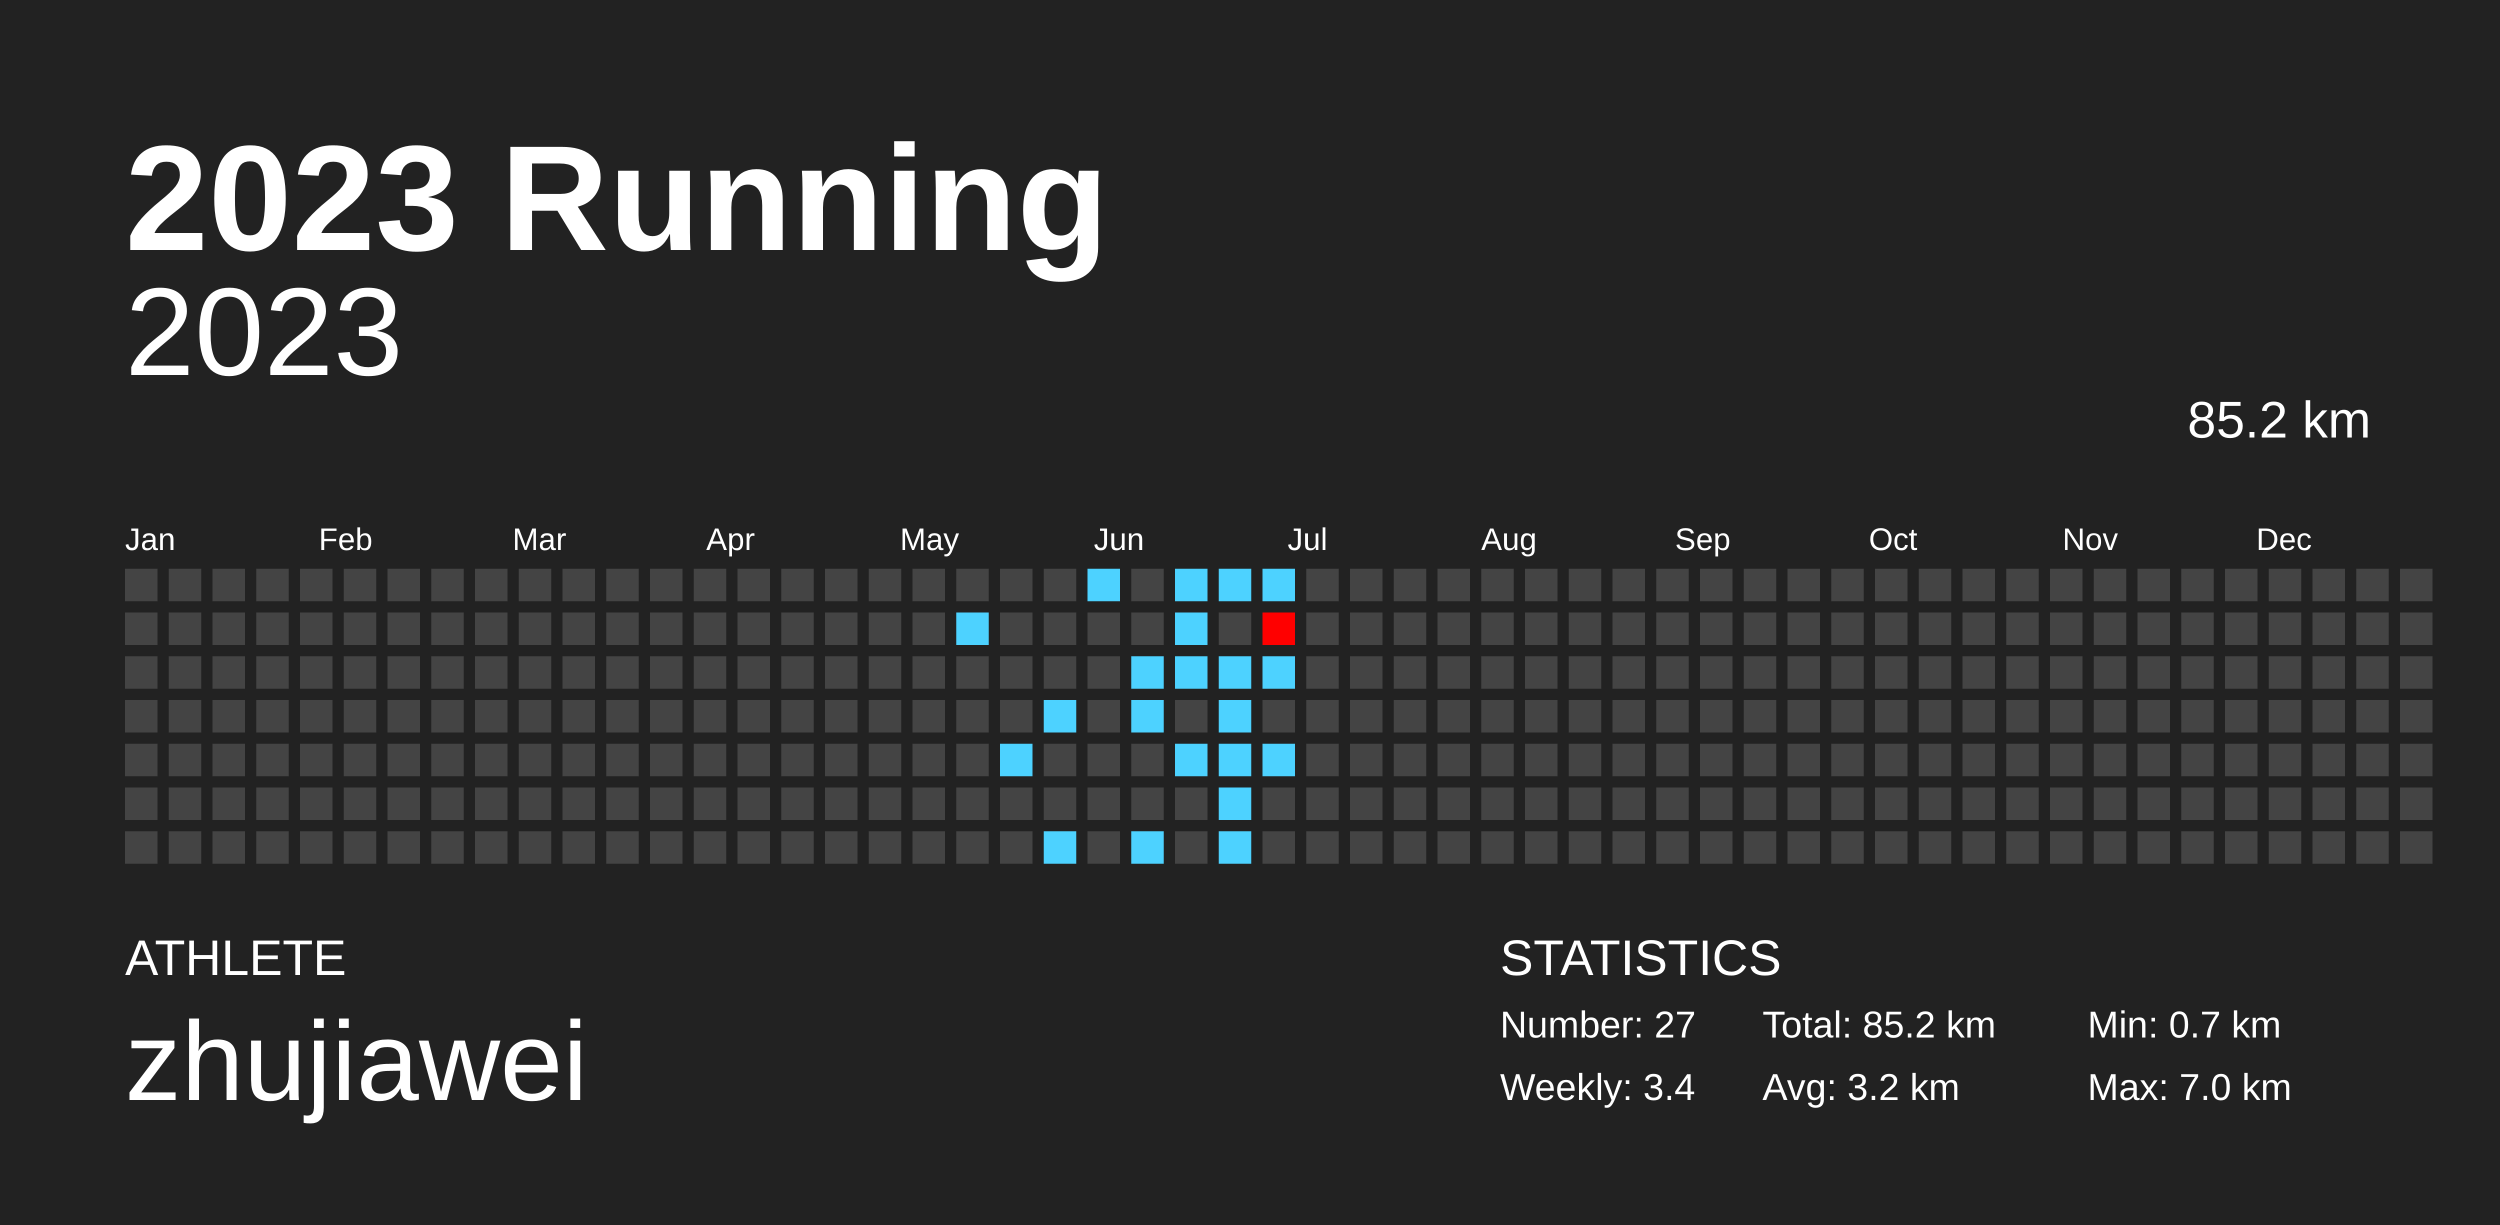
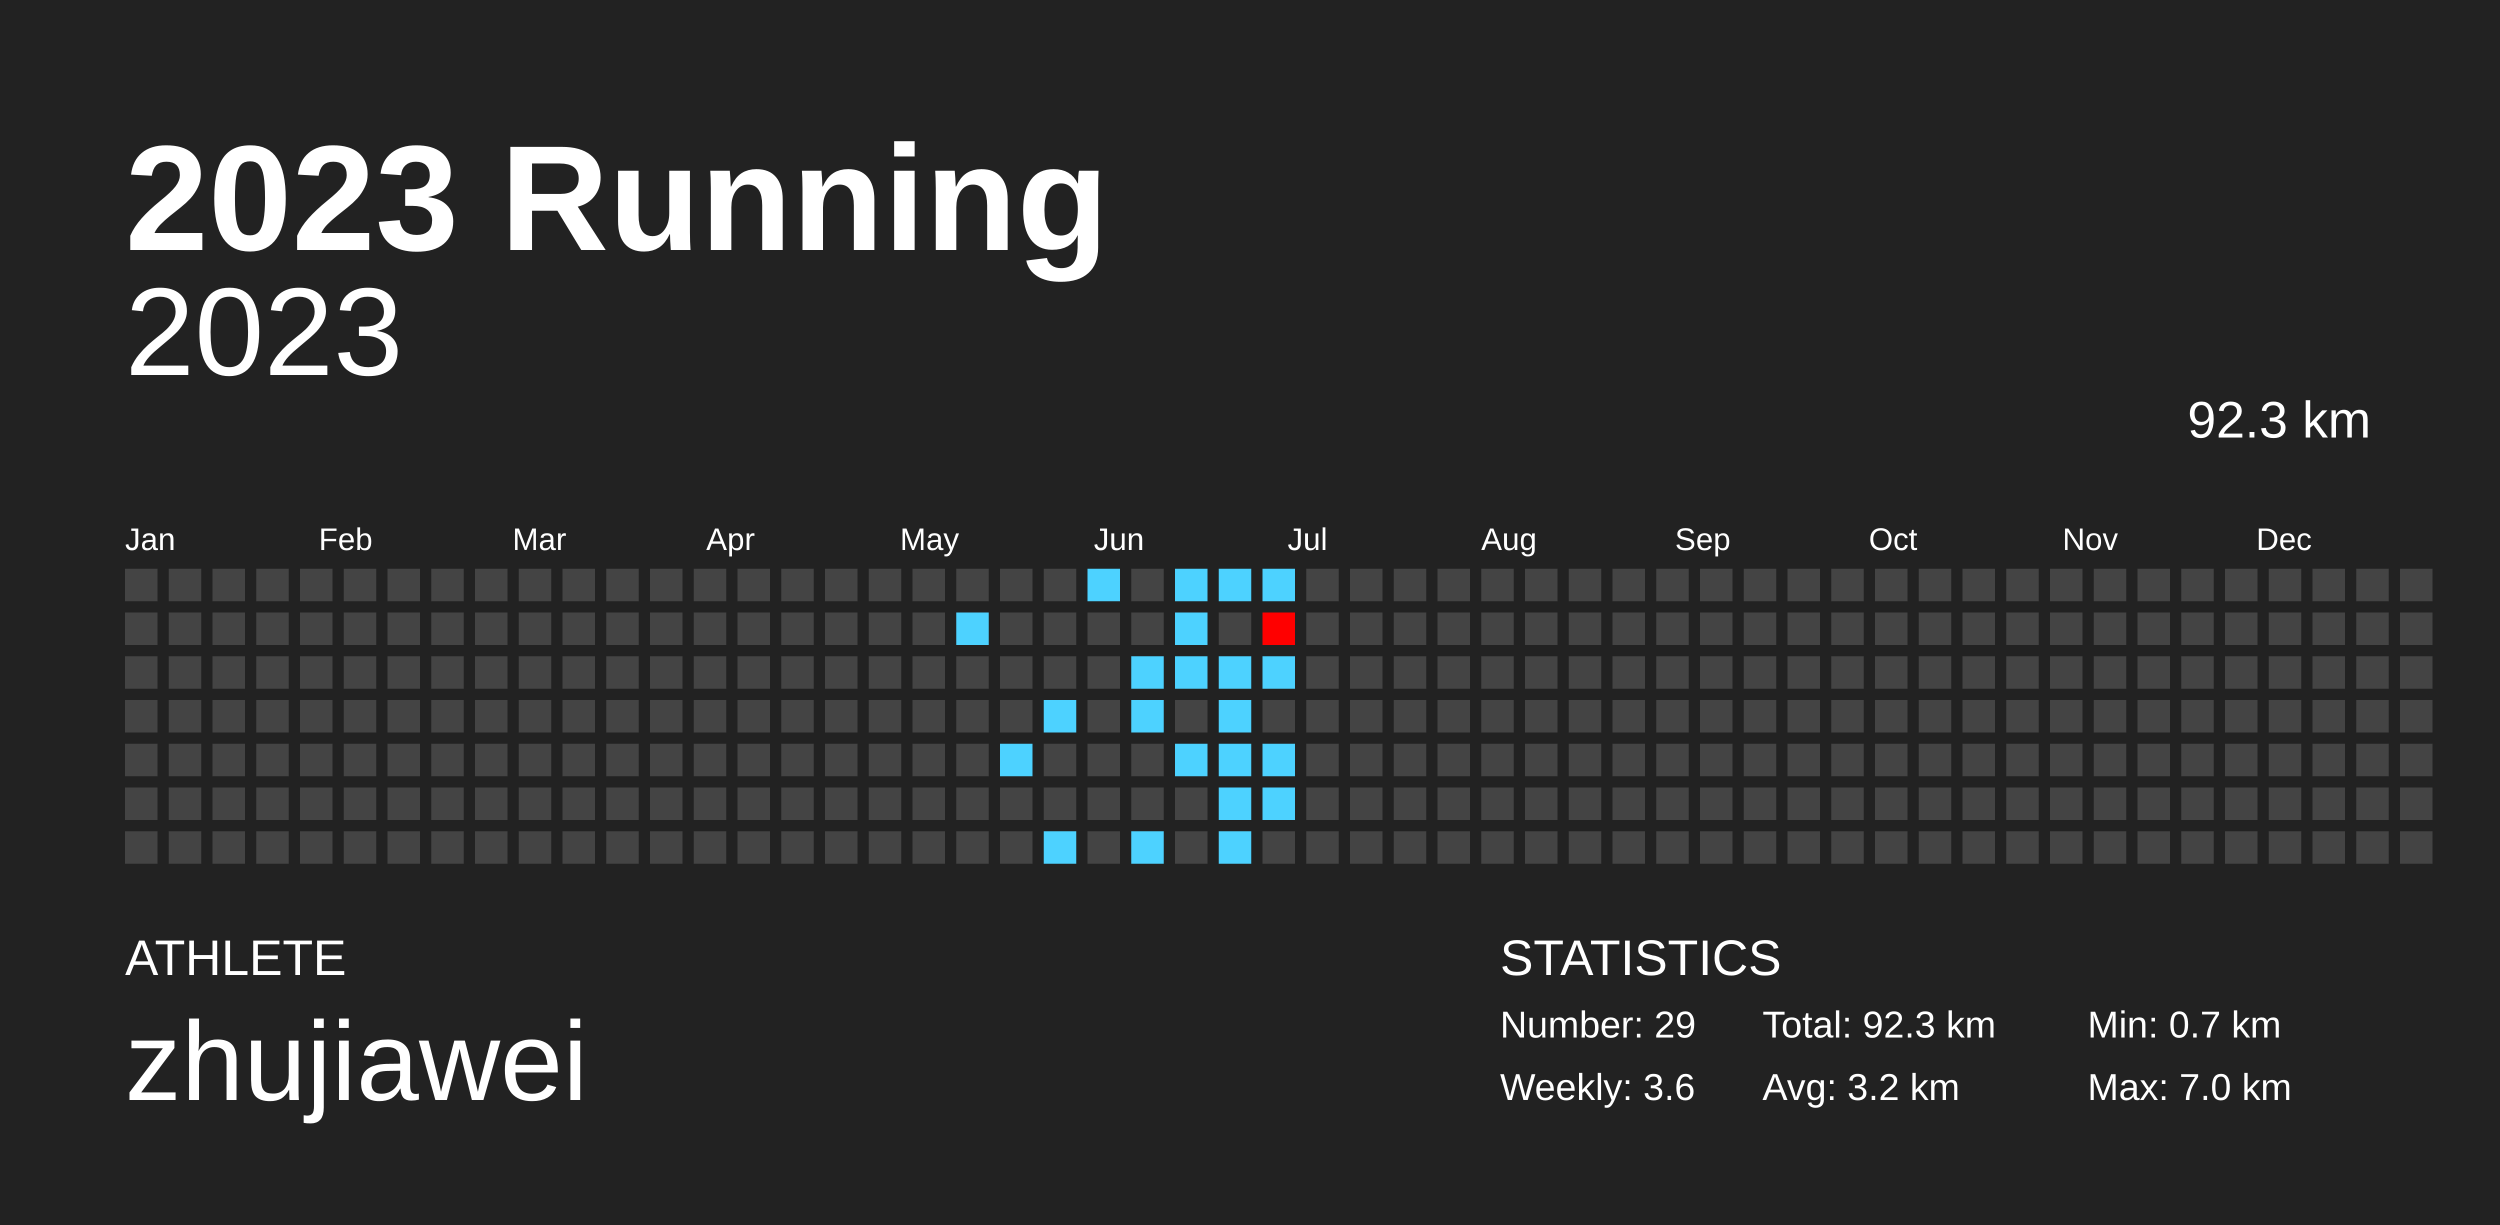
<svg xmlns="http://www.w3.org/2000/svg" baseProfile="full" height="98mm" version="1.1" viewBox="0,0,200,98" width="200mm">
  <defs />
  <rect fill="#222222" height="98" width="200" x="0" y="0" />
  <text fill="#FFFFFF" style="font-size:12px; font-family:Arial; font-weight:bold;" x="10" y="20">2023 Running</text>
  <text fill="#FFFFFF" style="font-size:4px; font-family:Arial" x="10" y="78">ATHLETE</text>
  <text fill="#FFFFFF" style="font-size:9px; font-family:Arial" x="10" y="88">zhujiawei</text>
  <text fill="#FFFFFF" style="font-size:4px; font-family:Arial" x="120" y="78">STATISTICS</text>
-   <text fill="#FFFFFF" style="font-size:3px; font-family:Arial" x="120" y="83">Number: 27</text>
-   <text fill="#FFFFFF" style="font-size:3px; font-family:Arial" x="120" y="88">Weekly: 3.4</text>
-   <text fill="#FFFFFF" style="font-size:3px; font-family:Arial" x="141" y="83">Total: 85.2 km</text>
+   <text fill="#FFFFFF" style="font-size:3px; font-family:Arial" x="120" y="83">Number: 29</text>
+   <text fill="#FFFFFF" style="font-size:3px; font-family:Arial" x="120" y="88">Weekly: 3.6</text>
+   <text fill="#FFFFFF" style="font-size:3px; font-family:Arial" x="141" y="83">Total: 92.3 km</text>
  <text fill="#FFFFFF" style="font-size:3px; font-family:Arial" x="141" y="88">Avg: 3.2 km</text>
  <text fill="#FFFFFF" style="font-size:3px; font-family:Arial" x="167" y="83">Min: 0.7 km</text>
  <text fill="#FFFFFF" style="font-size:3px; font-family:Arial" x="167" y="88">Max: 7.0 km</text>
  <text alignment-baseline="hanging" fill="#FFFFFF" style="font-size:10.0px; font-family:Arial;" x="10" y="30">2023</text>
-   <text alignment-baseline="hanging" fill="#FFFFFF" style="font-size:4.125px; font-family:Arial;" x="175" y="35">85.2 km</text>
+   <text alignment-baseline="hanging" fill="#FFFFFF" style="font-size:4.125px; font-family:Arial;" x="175" y="35">92.3 km</text>
  <text fill="#FFFFFF" style="font-size:2.5px; font-family:Arial" x="10.0" y="44">Jan</text>
  <text fill="#FFFFFF" style="font-size:2.5px; font-family:Arial" x="25.5" y="44">Feb</text>
  <text fill="#FFFFFF" style="font-size:2.5px; font-family:Arial" x="41.0" y="44">Mar</text>
  <text fill="#FFFFFF" style="font-size:2.5px; font-family:Arial" x="56.5" y="44">Apr</text>
  <text fill="#FFFFFF" style="font-size:2.5px; font-family:Arial" x="72.0" y="44">May</text>
  <text fill="#FFFFFF" style="font-size:2.5px; font-family:Arial" x="87.5" y="44">Jun</text>
  <text fill="#FFFFFF" style="font-size:2.5px; font-family:Arial" x="103.0" y="44">Jul</text>
  <text fill="#FFFFFF" style="font-size:2.5px; font-family:Arial" x="118.5" y="44">Aug</text>
  <text fill="#FFFFFF" style="font-size:2.5px; font-family:Arial" x="134.0" y="44">Sep</text>
  <text fill="#FFFFFF" style="font-size:2.5px; font-family:Arial" x="149.5" y="44">Oct</text>
  <text fill="#FFFFFF" style="font-size:2.5px; font-family:Arial" x="165.0" y="44">Nov</text>
  <text fill="#FFFFFF" style="font-size:2.5px; font-family:Arial" x="180.5" y="44">Dec</text>
  <rect fill="#444444" height="2.6" width="2.6" x="10.0" y="45.5" />
  <rect fill="#444444" height="2.6" width="2.6" x="10.0" y="49.0" />
  <rect fill="#444444" height="2.6" width="2.6" x="10.0" y="52.5" />
  <rect fill="#444444" height="2.6" width="2.6" x="10.0" y="56.0" />
  <rect fill="#444444" height="2.6" width="2.6" x="10.0" y="59.5" />
  <rect fill="#444444" height="2.6" width="2.6" x="10.0" y="63.0" />
  <rect fill="#444444" height="2.6" width="2.6" x="10.0" y="66.5" />
  <rect fill="#444444" height="2.6" width="2.6" x="13.5" y="45.5" />
  <rect fill="#444444" height="2.6" width="2.6" x="13.5" y="49.0" />
  <rect fill="#444444" height="2.6" width="2.6" x="13.5" y="52.5" />
  <rect fill="#444444" height="2.6" width="2.6" x="13.5" y="56.0" />
  <rect fill="#444444" height="2.6" width="2.6" x="13.5" y="59.5" />
  <rect fill="#444444" height="2.6" width="2.6" x="13.5" y="63.0" />
  <rect fill="#444444" height="2.6" width="2.6" x="13.5" y="66.5" />
  <rect fill="#444444" height="2.6" width="2.6" x="17.0" y="45.5" />
  <rect fill="#444444" height="2.6" width="2.6" x="17.0" y="49.0" />
  <rect fill="#444444" height="2.6" width="2.6" x="17.0" y="52.5" />
  <rect fill="#444444" height="2.6" width="2.6" x="17.0" y="56.0" />
  <rect fill="#444444" height="2.6" width="2.6" x="17.0" y="59.5" />
  <rect fill="#444444" height="2.6" width="2.6" x="17.0" y="63.0" />
  <rect fill="#444444" height="2.6" width="2.6" x="17.0" y="66.5" />
  <rect fill="#444444" height="2.6" width="2.6" x="20.5" y="45.5" />
  <rect fill="#444444" height="2.6" width="2.6" x="20.5" y="49.0" />
  <rect fill="#444444" height="2.6" width="2.6" x="20.5" y="52.5" />
  <rect fill="#444444" height="2.6" width="2.6" x="20.5" y="56.0" />
  <rect fill="#444444" height="2.6" width="2.6" x="20.5" y="59.5" />
  <rect fill="#444444" height="2.6" width="2.6" x="20.5" y="63.0" />
  <rect fill="#444444" height="2.6" width="2.6" x="20.5" y="66.5" />
  <rect fill="#444444" height="2.6" width="2.6" x="24.0" y="45.5" />
  <rect fill="#444444" height="2.6" width="2.6" x="24.0" y="49.0" />
  <rect fill="#444444" height="2.6" width="2.6" x="24.0" y="52.5" />
  <rect fill="#444444" height="2.6" width="2.6" x="24.0" y="56.0" />
  <rect fill="#444444" height="2.6" width="2.6" x="24.0" y="59.5" />
  <rect fill="#444444" height="2.6" width="2.6" x="24.0" y="63.0" />
  <rect fill="#444444" height="2.6" width="2.6" x="24.0" y="66.5" />
  <rect fill="#444444" height="2.6" width="2.6" x="27.5" y="45.5" />
  <rect fill="#444444" height="2.6" width="2.6" x="27.5" y="49.0" />
  <rect fill="#444444" height="2.6" width="2.6" x="27.5" y="52.5" />
  <rect fill="#444444" height="2.6" width="2.6" x="27.5" y="56.0" />
  <rect fill="#444444" height="2.6" width="2.6" x="27.5" y="59.5" />
  <rect fill="#444444" height="2.6" width="2.6" x="27.5" y="63.0" />
  <rect fill="#444444" height="2.6" width="2.6" x="27.5" y="66.5" />
  <rect fill="#444444" height="2.6" width="2.6" x="31.0" y="45.5" />
  <rect fill="#444444" height="2.6" width="2.6" x="31.0" y="49.0" />
  <rect fill="#444444" height="2.6" width="2.6" x="31.0" y="52.5" />
  <rect fill="#444444" height="2.6" width="2.6" x="31.0" y="56.0" />
  <rect fill="#444444" height="2.6" width="2.6" x="31.0" y="59.5" />
  <rect fill="#444444" height="2.6" width="2.6" x="31.0" y="63.0" />
  <rect fill="#444444" height="2.6" width="2.6" x="31.0" y="66.5" />
  <rect fill="#444444" height="2.6" width="2.6" x="34.5" y="45.5" />
  <rect fill="#444444" height="2.6" width="2.6" x="34.5" y="49.0" />
  <rect fill="#444444" height="2.6" width="2.6" x="34.5" y="52.5" />
  <rect fill="#444444" height="2.6" width="2.6" x="34.5" y="56.0" />
  <rect fill="#444444" height="2.6" width="2.6" x="34.5" y="59.5" />
  <rect fill="#444444" height="2.6" width="2.6" x="34.5" y="63.0" />
  <rect fill="#444444" height="2.6" width="2.6" x="34.5" y="66.5" />
  <rect fill="#444444" height="2.6" width="2.6" x="38.0" y="45.5" />
  <rect fill="#444444" height="2.6" width="2.6" x="38.0" y="49.0" />
  <rect fill="#444444" height="2.6" width="2.6" x="38.0" y="52.5" />
  <rect fill="#444444" height="2.6" width="2.6" x="38.0" y="56.0" />
  <rect fill="#444444" height="2.6" width="2.6" x="38.0" y="59.5" />
  <rect fill="#444444" height="2.6" width="2.6" x="38.0" y="63.0" />
  <rect fill="#444444" height="2.6" width="2.6" x="38.0" y="66.5" />
  <rect fill="#444444" height="2.6" width="2.6" x="41.5" y="45.5" />
  <rect fill="#444444" height="2.6" width="2.6" x="41.5" y="49.0" />
  <rect fill="#444444" height="2.6" width="2.6" x="41.5" y="52.5" />
  <rect fill="#444444" height="2.6" width="2.6" x="41.5" y="56.0" />
  <rect fill="#444444" height="2.6" width="2.6" x="41.5" y="59.5" />
  <rect fill="#444444" height="2.6" width="2.6" x="41.5" y="63.0" />
  <rect fill="#444444" height="2.6" width="2.6" x="41.5" y="66.5" />
  <rect fill="#444444" height="2.6" width="2.6" x="45.0" y="45.5" />
  <rect fill="#444444" height="2.6" width="2.6" x="45.0" y="49.0" />
  <rect fill="#444444" height="2.6" width="2.6" x="45.0" y="52.5" />
  <rect fill="#444444" height="2.6" width="2.6" x="45.0" y="56.0" />
  <rect fill="#444444" height="2.6" width="2.6" x="45.0" y="59.5" />
  <rect fill="#444444" height="2.6" width="2.6" x="45.0" y="63.0" />
  <rect fill="#444444" height="2.6" width="2.6" x="45.0" y="66.5" />
  <rect fill="#444444" height="2.6" width="2.6" x="48.5" y="45.5" />
  <rect fill="#444444" height="2.6" width="2.6" x="48.5" y="49.0" />
  <rect fill="#444444" height="2.6" width="2.6" x="48.5" y="52.5" />
  <rect fill="#444444" height="2.6" width="2.6" x="48.5" y="56.0" />
  <rect fill="#444444" height="2.6" width="2.6" x="48.5" y="59.5" />
  <rect fill="#444444" height="2.6" width="2.6" x="48.5" y="63.0" />
  <rect fill="#444444" height="2.6" width="2.6" x="48.5" y="66.5" />
  <rect fill="#444444" height="2.6" width="2.6" x="52.0" y="45.5" />
  <rect fill="#444444" height="2.6" width="2.6" x="52.0" y="49.0" />
  <rect fill="#444444" height="2.6" width="2.6" x="52.0" y="52.5" />
  <rect fill="#444444" height="2.6" width="2.6" x="52.0" y="56.0" />
  <rect fill="#444444" height="2.6" width="2.6" x="52.0" y="59.5" />
  <rect fill="#444444" height="2.6" width="2.6" x="52.0" y="63.0" />
  <rect fill="#444444" height="2.6" width="2.6" x="52.0" y="66.5" />
  <rect fill="#444444" height="2.6" width="2.6" x="55.5" y="45.5" />
  <rect fill="#444444" height="2.6" width="2.6" x="55.5" y="49.0" />
  <rect fill="#444444" height="2.6" width="2.6" x="55.5" y="52.5" />
  <rect fill="#444444" height="2.6" width="2.6" x="55.5" y="56.0" />
  <rect fill="#444444" height="2.6" width="2.6" x="55.5" y="59.5" />
  <rect fill="#444444" height="2.6" width="2.6" x="55.5" y="63.0" />
  <rect fill="#444444" height="2.6" width="2.6" x="55.5" y="66.5" />
  <rect fill="#444444" height="2.6" width="2.6" x="59.0" y="45.5" />
  <rect fill="#444444" height="2.6" width="2.6" x="59.0" y="49.0" />
  <rect fill="#444444" height="2.6" width="2.6" x="59.0" y="52.5" />
  <rect fill="#444444" height="2.6" width="2.6" x="59.0" y="56.0" />
  <rect fill="#444444" height="2.6" width="2.6" x="59.0" y="59.5" />
  <rect fill="#444444" height="2.6" width="2.6" x="59.0" y="63.0" />
  <rect fill="#444444" height="2.6" width="2.6" x="59.0" y="66.5" />
  <rect fill="#444444" height="2.6" width="2.6" x="62.5" y="45.5" />
  <rect fill="#444444" height="2.6" width="2.6" x="62.5" y="49.0" />
  <rect fill="#444444" height="2.6" width="2.6" x="62.5" y="52.5" />
  <rect fill="#444444" height="2.6" width="2.6" x="62.5" y="56.0" />
  <rect fill="#444444" height="2.6" width="2.6" x="62.5" y="59.5" />
  <rect fill="#444444" height="2.6" width="2.6" x="62.5" y="63.0" />
  <rect fill="#444444" height="2.6" width="2.6" x="62.5" y="66.5" />
  <rect fill="#444444" height="2.6" width="2.6" x="66.0" y="45.5" />
  <rect fill="#444444" height="2.6" width="2.6" x="66.0" y="49.0" />
  <rect fill="#444444" height="2.6" width="2.6" x="66.0" y="52.5" />
  <rect fill="#444444" height="2.6" width="2.6" x="66.0" y="56.0" />
  <rect fill="#444444" height="2.6" width="2.6" x="66.0" y="59.5" />
  <rect fill="#444444" height="2.6" width="2.6" x="66.0" y="63.0" />
  <rect fill="#444444" height="2.6" width="2.6" x="66.0" y="66.5" />
  <rect fill="#444444" height="2.6" width="2.6" x="69.5" y="45.5" />
  <rect fill="#444444" height="2.6" width="2.6" x="69.5" y="49.0" />
  <rect fill="#444444" height="2.6" width="2.6" x="69.5" y="52.5" />
  <rect fill="#444444" height="2.6" width="2.6" x="69.5" y="56.0" />
  <rect fill="#444444" height="2.6" width="2.6" x="69.5" y="59.5" />
  <rect fill="#444444" height="2.6" width="2.6" x="69.5" y="63.0" />
  <rect fill="#444444" height="2.6" width="2.6" x="69.5" y="66.5" />
  <rect fill="#444444" height="2.6" width="2.6" x="73.0" y="45.5" />
  <rect fill="#444444" height="2.6" width="2.6" x="73.0" y="49.0" />
  <rect fill="#444444" height="2.6" width="2.6" x="73.0" y="52.5" />
  <rect fill="#444444" height="2.6" width="2.6" x="73.0" y="56.0" />
  <rect fill="#444444" height="2.6" width="2.6" x="73.0" y="59.5" />
  <rect fill="#444444" height="2.6" width="2.6" x="73.0" y="63.0" />
  <rect fill="#444444" height="2.6" width="2.6" x="73.0" y="66.5" />
  <rect fill="#444444" height="2.6" width="2.6" x="76.5" y="45.5" />
  <rect fill="#4dd2ff" height="2.6" width="2.6" x="76.5" y="49.0" />
  <rect fill="#444444" height="2.6" width="2.6" x="76.5" y="52.5" />
  <rect fill="#444444" height="2.6" width="2.6" x="76.5" y="56.0" />
  <rect fill="#444444" height="2.6" width="2.6" x="76.5" y="59.5" />
  <rect fill="#444444" height="2.6" width="2.6" x="76.5" y="63.0" />
  <rect fill="#444444" height="2.6" width="2.6" x="76.5" y="66.5" />
  <rect fill="#444444" height="2.6" width="2.6" x="80.0" y="45.5" />
  <rect fill="#444444" height="2.6" width="2.6" x="80.0" y="49.0" />
  <rect fill="#444444" height="2.6" width="2.6" x="80.0" y="52.5" />
  <rect fill="#444444" height="2.6" width="2.6" x="80.0" y="56.0" />
  <rect fill="#4dd2ff" height="2.6" width="2.6" x="80.0" y="59.5" />
  <rect fill="#444444" height="2.6" width="2.6" x="80.0" y="63.0" />
  <rect fill="#444444" height="2.6" width="2.6" x="80.0" y="66.5" />
  <rect fill="#444444" height="2.6" width="2.6" x="83.5" y="45.5" />
  <rect fill="#444444" height="2.6" width="2.6" x="83.5" y="49.0" />
  <rect fill="#444444" height="2.6" width="2.6" x="83.5" y="52.5" />
  <rect fill="#4dd2ff" height="2.6" width="2.6" x="83.5" y="56.0" />
  <rect fill="#444444" height="2.6" width="2.6" x="83.5" y="59.5" />
  <rect fill="#444444" height="2.6" width="2.6" x="83.5" y="63.0" />
  <rect fill="#4dd2ff" height="2.6" width="2.6" x="83.5" y="66.5" />
  <rect fill="#4dd2ff" height="2.6" width="2.6" x="87.0" y="45.5" />
  <rect fill="#444444" height="2.6" width="2.6" x="87.0" y="49.0" />
  <rect fill="#444444" height="2.6" width="2.6" x="87.0" y="52.5" />
  <rect fill="#444444" height="2.6" width="2.6" x="87.0" y="56.0" />
  <rect fill="#444444" height="2.6" width="2.6" x="87.0" y="59.5" />
  <rect fill="#444444" height="2.6" width="2.6" x="87.0" y="63.0" />
  <rect fill="#444444" height="2.6" width="2.6" x="87.0" y="66.5" />
  <rect fill="#444444" height="2.6" width="2.6" x="90.5" y="45.5" />
  <rect fill="#444444" height="2.6" width="2.6" x="90.5" y="49.0" />
  <rect fill="#4dd2ff" height="2.6" width="2.6" x="90.5" y="52.5" />
  <rect fill="#4dd2ff" height="2.6" width="2.6" x="90.5" y="56.0" />
  <rect fill="#444444" height="2.6" width="2.6" x="90.5" y="59.5" />
  <rect fill="#444444" height="2.6" width="2.6" x="90.5" y="63.0" />
  <rect fill="#4dd2ff" height="2.6" width="2.6" x="90.5" y="66.5" />
  <rect fill="#4dd2ff" height="2.6" width="2.6" x="94.0" y="45.5" />
  <rect fill="#4dd2ff" height="2.6" width="2.6" x="94.0" y="49.0" />
  <rect fill="#4dd2ff" height="2.6" width="2.6" x="94.0" y="52.5" />
  <rect fill="#444444" height="2.6" width="2.6" x="94.0" y="56.0" />
  <rect fill="#4dd2ff" height="2.6" width="2.6" x="94.0" y="59.5" />
  <rect fill="#444444" height="2.6" width="2.6" x="94.0" y="63.0" />
  <rect fill="#444444" height="2.6" width="2.6" x="94.0" y="66.5" />
  <rect fill="#4dd2ff" height="2.6" width="2.6" x="97.5" y="45.5" />
  <rect fill="#444444" height="2.6" width="2.6" x="97.5" y="49.0" />
  <rect fill="#4dd2ff" height="2.6" width="2.6" x="97.5" y="52.5" />
  <rect fill="#4dd2ff" height="2.6" width="2.6" x="97.5" y="56.0" />
  <rect fill="#4dd2ff" height="2.6" width="2.6" x="97.5" y="59.5" />
  <rect fill="#4dd2ff" height="2.6" width="2.6" x="97.5" y="63.0" />
  <rect fill="#4dd2ff" height="2.6" width="2.6" x="97.5" y="66.5" />
  <rect fill="#4dd2ff" height="2.6" width="2.6" x="101.0" y="45.5" />
  <rect fill="#ff0000" height="2.6" width="2.6" x="101.0" y="49.0" />
  <rect fill="#4dd2ff" height="2.6" width="2.6" x="101.0" y="52.5" />
  <rect fill="#444444" height="2.6" width="2.6" x="101.0" y="56.0" />
  <rect fill="#4dd2ff" height="2.6" width="2.6" x="101.0" y="59.5" />
-   <rect fill="#444444" height="2.6" width="2.6" x="101.0" y="63.0" />
+   <rect fill="#4dd2ff" height="2.6" width="2.6" x="101.0" y="63.0" />
  <rect fill="#444444" height="2.6" width="2.6" x="101.0" y="66.5" />
  <rect fill="#444444" height="2.6" width="2.6" x="104.5" y="45.5" />
  <rect fill="#444444" height="2.6" width="2.6" x="104.5" y="49.0" />
  <rect fill="#444444" height="2.6" width="2.6" x="104.5" y="52.5" />
  <rect fill="#444444" height="2.6" width="2.6" x="104.5" y="56.0" />
  <rect fill="#444444" height="2.6" width="2.6" x="104.5" y="59.5" />
  <rect fill="#444444" height="2.6" width="2.6" x="104.5" y="63.0" />
  <rect fill="#444444" height="2.6" width="2.6" x="104.5" y="66.5" />
  <rect fill="#444444" height="2.6" width="2.6" x="108.0" y="45.5" />
  <rect fill="#444444" height="2.6" width="2.6" x="108.0" y="49.0" />
  <rect fill="#444444" height="2.6" width="2.6" x="108.0" y="52.5" />
  <rect fill="#444444" height="2.6" width="2.6" x="108.0" y="56.0" />
  <rect fill="#444444" height="2.6" width="2.6" x="108.0" y="59.5" />
  <rect fill="#444444" height="2.6" width="2.6" x="108.0" y="63.0" />
  <rect fill="#444444" height="2.6" width="2.6" x="108.0" y="66.5" />
  <rect fill="#444444" height="2.6" width="2.6" x="111.5" y="45.5" />
  <rect fill="#444444" height="2.6" width="2.6" x="111.5" y="49.0" />
  <rect fill="#444444" height="2.6" width="2.6" x="111.5" y="52.5" />
  <rect fill="#444444" height="2.6" width="2.6" x="111.5" y="56.0" />
  <rect fill="#444444" height="2.6" width="2.6" x="111.5" y="59.5" />
  <rect fill="#444444" height="2.6" width="2.6" x="111.5" y="63.0" />
  <rect fill="#444444" height="2.6" width="2.6" x="111.5" y="66.5" />
  <rect fill="#444444" height="2.6" width="2.6" x="115.0" y="45.5" />
  <rect fill="#444444" height="2.6" width="2.6" x="115.0" y="49.0" />
  <rect fill="#444444" height="2.6" width="2.6" x="115.0" y="52.5" />
  <rect fill="#444444" height="2.6" width="2.6" x="115.0" y="56.0" />
  <rect fill="#444444" height="2.6" width="2.6" x="115.0" y="59.5" />
  <rect fill="#444444" height="2.6" width="2.6" x="115.0" y="63.0" />
  <rect fill="#444444" height="2.6" width="2.6" x="115.0" y="66.5" />
  <rect fill="#444444" height="2.6" width="2.6" x="118.5" y="45.5" />
  <rect fill="#444444" height="2.6" width="2.6" x="118.5" y="49.0" />
  <rect fill="#444444" height="2.6" width="2.6" x="118.5" y="52.5" />
  <rect fill="#444444" height="2.6" width="2.6" x="118.5" y="56.0" />
  <rect fill="#444444" height="2.6" width="2.6" x="118.5" y="59.5" />
  <rect fill="#444444" height="2.6" width="2.6" x="118.5" y="63.0" />
  <rect fill="#444444" height="2.6" width="2.6" x="118.5" y="66.5" />
  <rect fill="#444444" height="2.6" width="2.6" x="122.0" y="45.5" />
  <rect fill="#444444" height="2.6" width="2.6" x="122.0" y="49.0" />
  <rect fill="#444444" height="2.6" width="2.6" x="122.0" y="52.5" />
  <rect fill="#444444" height="2.6" width="2.6" x="122.0" y="56.0" />
  <rect fill="#444444" height="2.6" width="2.6" x="122.0" y="59.5" />
  <rect fill="#444444" height="2.6" width="2.6" x="122.0" y="63.0" />
  <rect fill="#444444" height="2.6" width="2.6" x="122.0" y="66.5" />
  <rect fill="#444444" height="2.6" width="2.6" x="125.5" y="45.5" />
  <rect fill="#444444" height="2.6" width="2.6" x="125.5" y="49.0" />
  <rect fill="#444444" height="2.6" width="2.6" x="125.5" y="52.5" />
  <rect fill="#444444" height="2.6" width="2.6" x="125.5" y="56.0" />
  <rect fill="#444444" height="2.6" width="2.6" x="125.5" y="59.5" />
  <rect fill="#444444" height="2.6" width="2.6" x="125.5" y="63.0" />
  <rect fill="#444444" height="2.6" width="2.6" x="125.5" y="66.5" />
  <rect fill="#444444" height="2.6" width="2.6" x="129.0" y="45.5" />
  <rect fill="#444444" height="2.6" width="2.6" x="129.0" y="49.0" />
  <rect fill="#444444" height="2.6" width="2.6" x="129.0" y="52.5" />
  <rect fill="#444444" height="2.6" width="2.6" x="129.0" y="56.0" />
  <rect fill="#444444" height="2.6" width="2.6" x="129.0" y="59.5" />
  <rect fill="#444444" height="2.6" width="2.6" x="129.0" y="63.0" />
  <rect fill="#444444" height="2.6" width="2.6" x="129.0" y="66.5" />
  <rect fill="#444444" height="2.6" width="2.6" x="132.5" y="45.5" />
  <rect fill="#444444" height="2.6" width="2.6" x="132.5" y="49.0" />
  <rect fill="#444444" height="2.6" width="2.6" x="132.5" y="52.5" />
  <rect fill="#444444" height="2.6" width="2.6" x="132.5" y="56.0" />
  <rect fill="#444444" height="2.6" width="2.6" x="132.5" y="59.5" />
  <rect fill="#444444" height="2.6" width="2.6" x="132.5" y="63.0" />
  <rect fill="#444444" height="2.6" width="2.6" x="132.5" y="66.5" />
  <rect fill="#444444" height="2.6" width="2.6" x="136.0" y="45.5" />
  <rect fill="#444444" height="2.6" width="2.6" x="136.0" y="49.0" />
  <rect fill="#444444" height="2.6" width="2.6" x="136.0" y="52.5" />
  <rect fill="#444444" height="2.6" width="2.6" x="136.0" y="56.0" />
  <rect fill="#444444" height="2.6" width="2.6" x="136.0" y="59.5" />
  <rect fill="#444444" height="2.6" width="2.6" x="136.0" y="63.0" />
  <rect fill="#444444" height="2.6" width="2.6" x="136.0" y="66.5" />
  <rect fill="#444444" height="2.6" width="2.6" x="139.5" y="45.5" />
  <rect fill="#444444" height="2.6" width="2.6" x="139.5" y="49.0" />
  <rect fill="#444444" height="2.6" width="2.6" x="139.5" y="52.5" />
  <rect fill="#444444" height="2.6" width="2.6" x="139.5" y="56.0" />
  <rect fill="#444444" height="2.6" width="2.6" x="139.5" y="59.5" />
  <rect fill="#444444" height="2.6" width="2.6" x="139.5" y="63.0" />
  <rect fill="#444444" height="2.6" width="2.6" x="139.5" y="66.5" />
  <rect fill="#444444" height="2.6" width="2.6" x="143.0" y="45.5" />
  <rect fill="#444444" height="2.6" width="2.6" x="143.0" y="49.0" />
  <rect fill="#444444" height="2.6" width="2.6" x="143.0" y="52.5" />
  <rect fill="#444444" height="2.6" width="2.6" x="143.0" y="56.0" />
  <rect fill="#444444" height="2.6" width="2.6" x="143.0" y="59.5" />
  <rect fill="#444444" height="2.6" width="2.6" x="143.0" y="63.0" />
  <rect fill="#444444" height="2.6" width="2.6" x="143.0" y="66.5" />
  <rect fill="#444444" height="2.6" width="2.6" x="146.5" y="45.5" />
  <rect fill="#444444" height="2.6" width="2.6" x="146.5" y="49.0" />
  <rect fill="#444444" height="2.6" width="2.6" x="146.5" y="52.5" />
  <rect fill="#444444" height="2.6" width="2.6" x="146.5" y="56.0" />
  <rect fill="#444444" height="2.6" width="2.6" x="146.5" y="59.5" />
  <rect fill="#444444" height="2.6" width="2.6" x="146.5" y="63.0" />
  <rect fill="#444444" height="2.6" width="2.6" x="146.5" y="66.5" />
  <rect fill="#444444" height="2.6" width="2.6" x="150.0" y="45.5" />
  <rect fill="#444444" height="2.6" width="2.6" x="150.0" y="49.0" />
  <rect fill="#444444" height="2.6" width="2.6" x="150.0" y="52.5" />
  <rect fill="#444444" height="2.6" width="2.6" x="150.0" y="56.0" />
  <rect fill="#444444" height="2.6" width="2.6" x="150.0" y="59.5" />
  <rect fill="#444444" height="2.6" width="2.6" x="150.0" y="63.0" />
  <rect fill="#444444" height="2.6" width="2.6" x="150.0" y="66.5" />
  <rect fill="#444444" height="2.6" width="2.6" x="153.5" y="45.5" />
  <rect fill="#444444" height="2.6" width="2.6" x="153.5" y="49.0" />
  <rect fill="#444444" height="2.6" width="2.6" x="153.5" y="52.5" />
  <rect fill="#444444" height="2.6" width="2.6" x="153.5" y="56.0" />
  <rect fill="#444444" height="2.6" width="2.6" x="153.5" y="59.5" />
  <rect fill="#444444" height="2.6" width="2.6" x="153.5" y="63.0" />
  <rect fill="#444444" height="2.6" width="2.6" x="153.5" y="66.5" />
  <rect fill="#444444" height="2.6" width="2.6" x="157.0" y="45.5" />
  <rect fill="#444444" height="2.6" width="2.6" x="157.0" y="49.0" />
  <rect fill="#444444" height="2.6" width="2.6" x="157.0" y="52.5" />
  <rect fill="#444444" height="2.6" width="2.6" x="157.0" y="56.0" />
  <rect fill="#444444" height="2.6" width="2.6" x="157.0" y="59.5" />
  <rect fill="#444444" height="2.6" width="2.6" x="157.0" y="63.0" />
  <rect fill="#444444" height="2.6" width="2.6" x="157.0" y="66.5" />
  <rect fill="#444444" height="2.6" width="2.6" x="160.5" y="45.5" />
  <rect fill="#444444" height="2.6" width="2.6" x="160.5" y="49.0" />
  <rect fill="#444444" height="2.6" width="2.6" x="160.5" y="52.5" />
  <rect fill="#444444" height="2.6" width="2.6" x="160.5" y="56.0" />
  <rect fill="#444444" height="2.6" width="2.6" x="160.5" y="59.5" />
  <rect fill="#444444" height="2.6" width="2.6" x="160.5" y="63.0" />
  <rect fill="#444444" height="2.6" width="2.6" x="160.5" y="66.5" />
  <rect fill="#444444" height="2.6" width="2.6" x="164.0" y="45.5" />
  <rect fill="#444444" height="2.6" width="2.6" x="164.0" y="49.0" />
  <rect fill="#444444" height="2.6" width="2.6" x="164.0" y="52.5" />
  <rect fill="#444444" height="2.6" width="2.6" x="164.0" y="56.0" />
  <rect fill="#444444" height="2.6" width="2.6" x="164.0" y="59.5" />
  <rect fill="#444444" height="2.6" width="2.6" x="164.0" y="63.0" />
  <rect fill="#444444" height="2.6" width="2.6" x="164.0" y="66.5" />
  <rect fill="#444444" height="2.6" width="2.6" x="167.5" y="45.5" />
  <rect fill="#444444" height="2.6" width="2.6" x="167.5" y="49.0" />
  <rect fill="#444444" height="2.6" width="2.6" x="167.5" y="52.5" />
  <rect fill="#444444" height="2.6" width="2.6" x="167.5" y="56.0" />
  <rect fill="#444444" height="2.6" width="2.6" x="167.5" y="59.5" />
  <rect fill="#444444" height="2.6" width="2.6" x="167.5" y="63.0" />
  <rect fill="#444444" height="2.6" width="2.6" x="167.5" y="66.5" />
  <rect fill="#444444" height="2.6" width="2.6" x="171.0" y="45.5" />
  <rect fill="#444444" height="2.6" width="2.6" x="171.0" y="49.0" />
  <rect fill="#444444" height="2.6" width="2.6" x="171.0" y="52.5" />
  <rect fill="#444444" height="2.6" width="2.6" x="171.0" y="56.0" />
  <rect fill="#444444" height="2.6" width="2.6" x="171.0" y="59.5" />
  <rect fill="#444444" height="2.6" width="2.6" x="171.0" y="63.0" />
  <rect fill="#444444" height="2.6" width="2.6" x="171.0" y="66.5" />
  <rect fill="#444444" height="2.6" width="2.6" x="174.5" y="45.5" />
  <rect fill="#444444" height="2.6" width="2.6" x="174.5" y="49.0" />
  <rect fill="#444444" height="2.6" width="2.6" x="174.5" y="52.5" />
  <rect fill="#444444" height="2.6" width="2.6" x="174.5" y="56.0" />
  <rect fill="#444444" height="2.6" width="2.6" x="174.5" y="59.5" />
  <rect fill="#444444" height="2.6" width="2.6" x="174.5" y="63.0" />
  <rect fill="#444444" height="2.6" width="2.6" x="174.5" y="66.5" />
  <rect fill="#444444" height="2.6" width="2.6" x="178.0" y="45.5" />
  <rect fill="#444444" height="2.6" width="2.6" x="178.0" y="49.0" />
  <rect fill="#444444" height="2.6" width="2.6" x="178.0" y="52.5" />
  <rect fill="#444444" height="2.6" width="2.6" x="178.0" y="56.0" />
  <rect fill="#444444" height="2.6" width="2.6" x="178.0" y="59.5" />
  <rect fill="#444444" height="2.6" width="2.6" x="178.0" y="63.0" />
  <rect fill="#444444" height="2.6" width="2.6" x="178.0" y="66.5" />
  <rect fill="#444444" height="2.6" width="2.6" x="181.5" y="45.5" />
  <rect fill="#444444" height="2.6" width="2.6" x="181.5" y="49.0" />
  <rect fill="#444444" height="2.6" width="2.6" x="181.5" y="52.5" />
  <rect fill="#444444" height="2.6" width="2.6" x="181.5" y="56.0" />
  <rect fill="#444444" height="2.6" width="2.6" x="181.5" y="59.5" />
  <rect fill="#444444" height="2.6" width="2.6" x="181.5" y="63.0" />
  <rect fill="#444444" height="2.6" width="2.6" x="181.5" y="66.5" />
  <rect fill="#444444" height="2.6" width="2.6" x="185.0" y="45.5" />
  <rect fill="#444444" height="2.6" width="2.6" x="185.0" y="49.0" />
  <rect fill="#444444" height="2.6" width="2.6" x="185.0" y="52.5" />
  <rect fill="#444444" height="2.6" width="2.6" x="185.0" y="56.0" />
  <rect fill="#444444" height="2.6" width="2.6" x="185.0" y="59.5" />
  <rect fill="#444444" height="2.6" width="2.6" x="185.0" y="63.0" />
  <rect fill="#444444" height="2.6" width="2.6" x="185.0" y="66.5" />
  <rect fill="#444444" height="2.6" width="2.6" x="188.5" y="45.5" />
  <rect fill="#444444" height="2.6" width="2.6" x="188.5" y="49.0" />
  <rect fill="#444444" height="2.6" width="2.6" x="188.5" y="52.5" />
  <rect fill="#444444" height="2.6" width="2.6" x="188.5" y="56.0" />
  <rect fill="#444444" height="2.6" width="2.6" x="188.5" y="59.5" />
  <rect fill="#444444" height="2.6" width="2.6" x="188.5" y="63.0" />
  <rect fill="#444444" height="2.6" width="2.6" x="188.5" y="66.5" />
  <rect fill="#444444" height="2.6" width="2.6" x="192.0" y="45.5" />
  <rect fill="#444444" height="2.6" width="2.6" x="192.0" y="49.0" />
  <rect fill="#444444" height="2.6" width="2.6" x="192.0" y="52.5" />
  <rect fill="#444444" height="2.6" width="2.6" x="192.0" y="56.0" />
  <rect fill="#444444" height="2.6" width="2.6" x="192.0" y="59.5" />
  <rect fill="#444444" height="2.6" width="2.6" x="192.0" y="63.0" />
  <rect fill="#444444" height="2.6" width="2.6" x="192.0" y="66.5" />
</svg>
